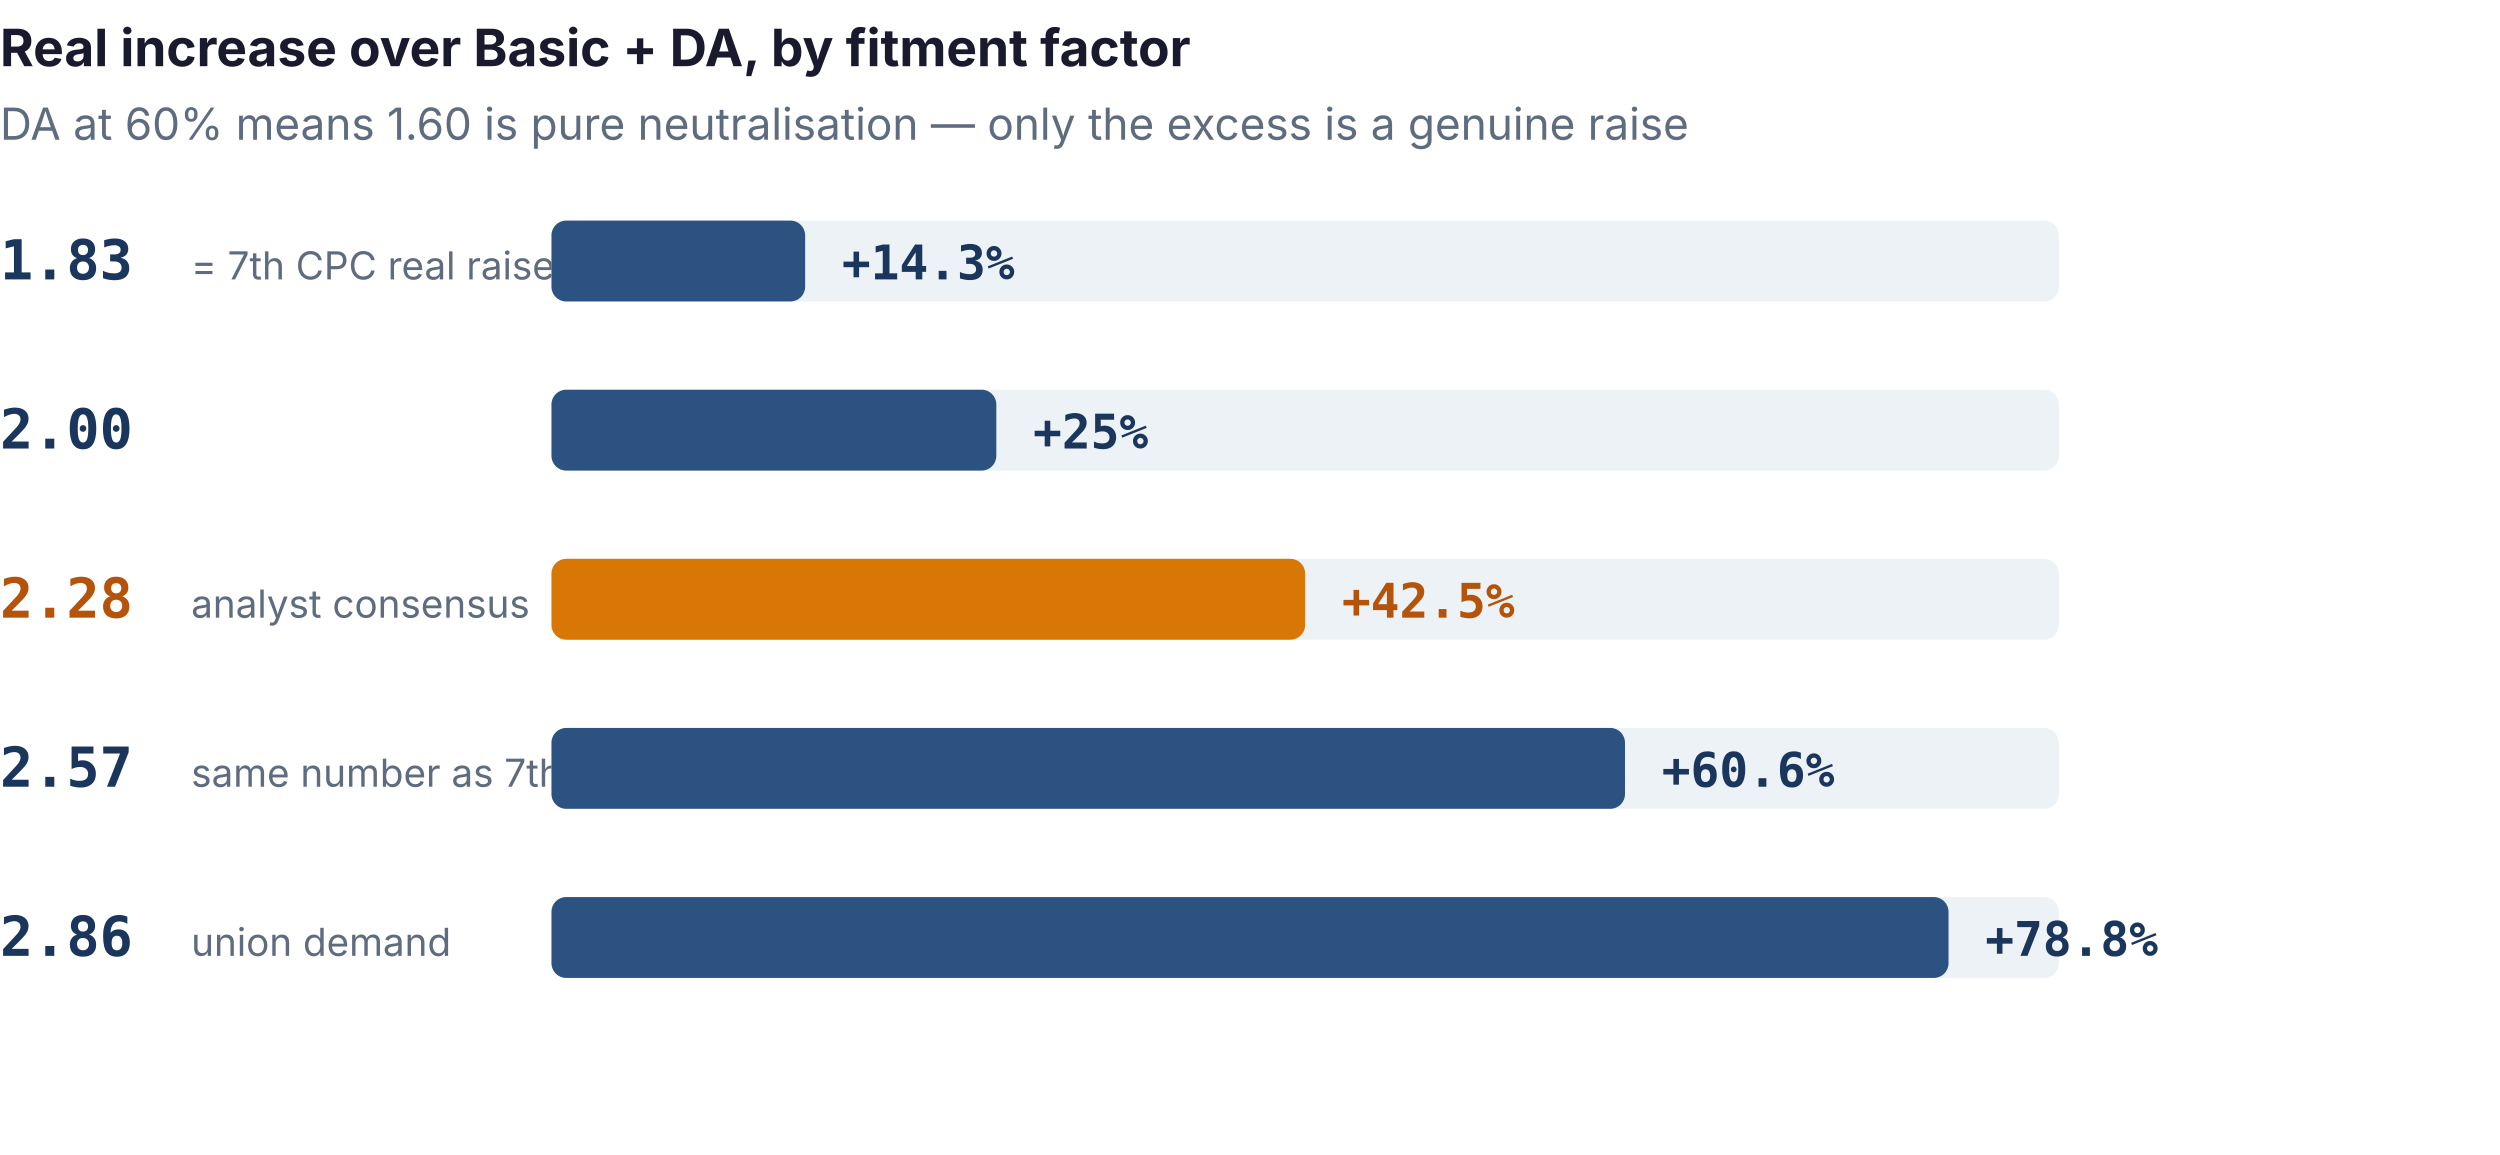
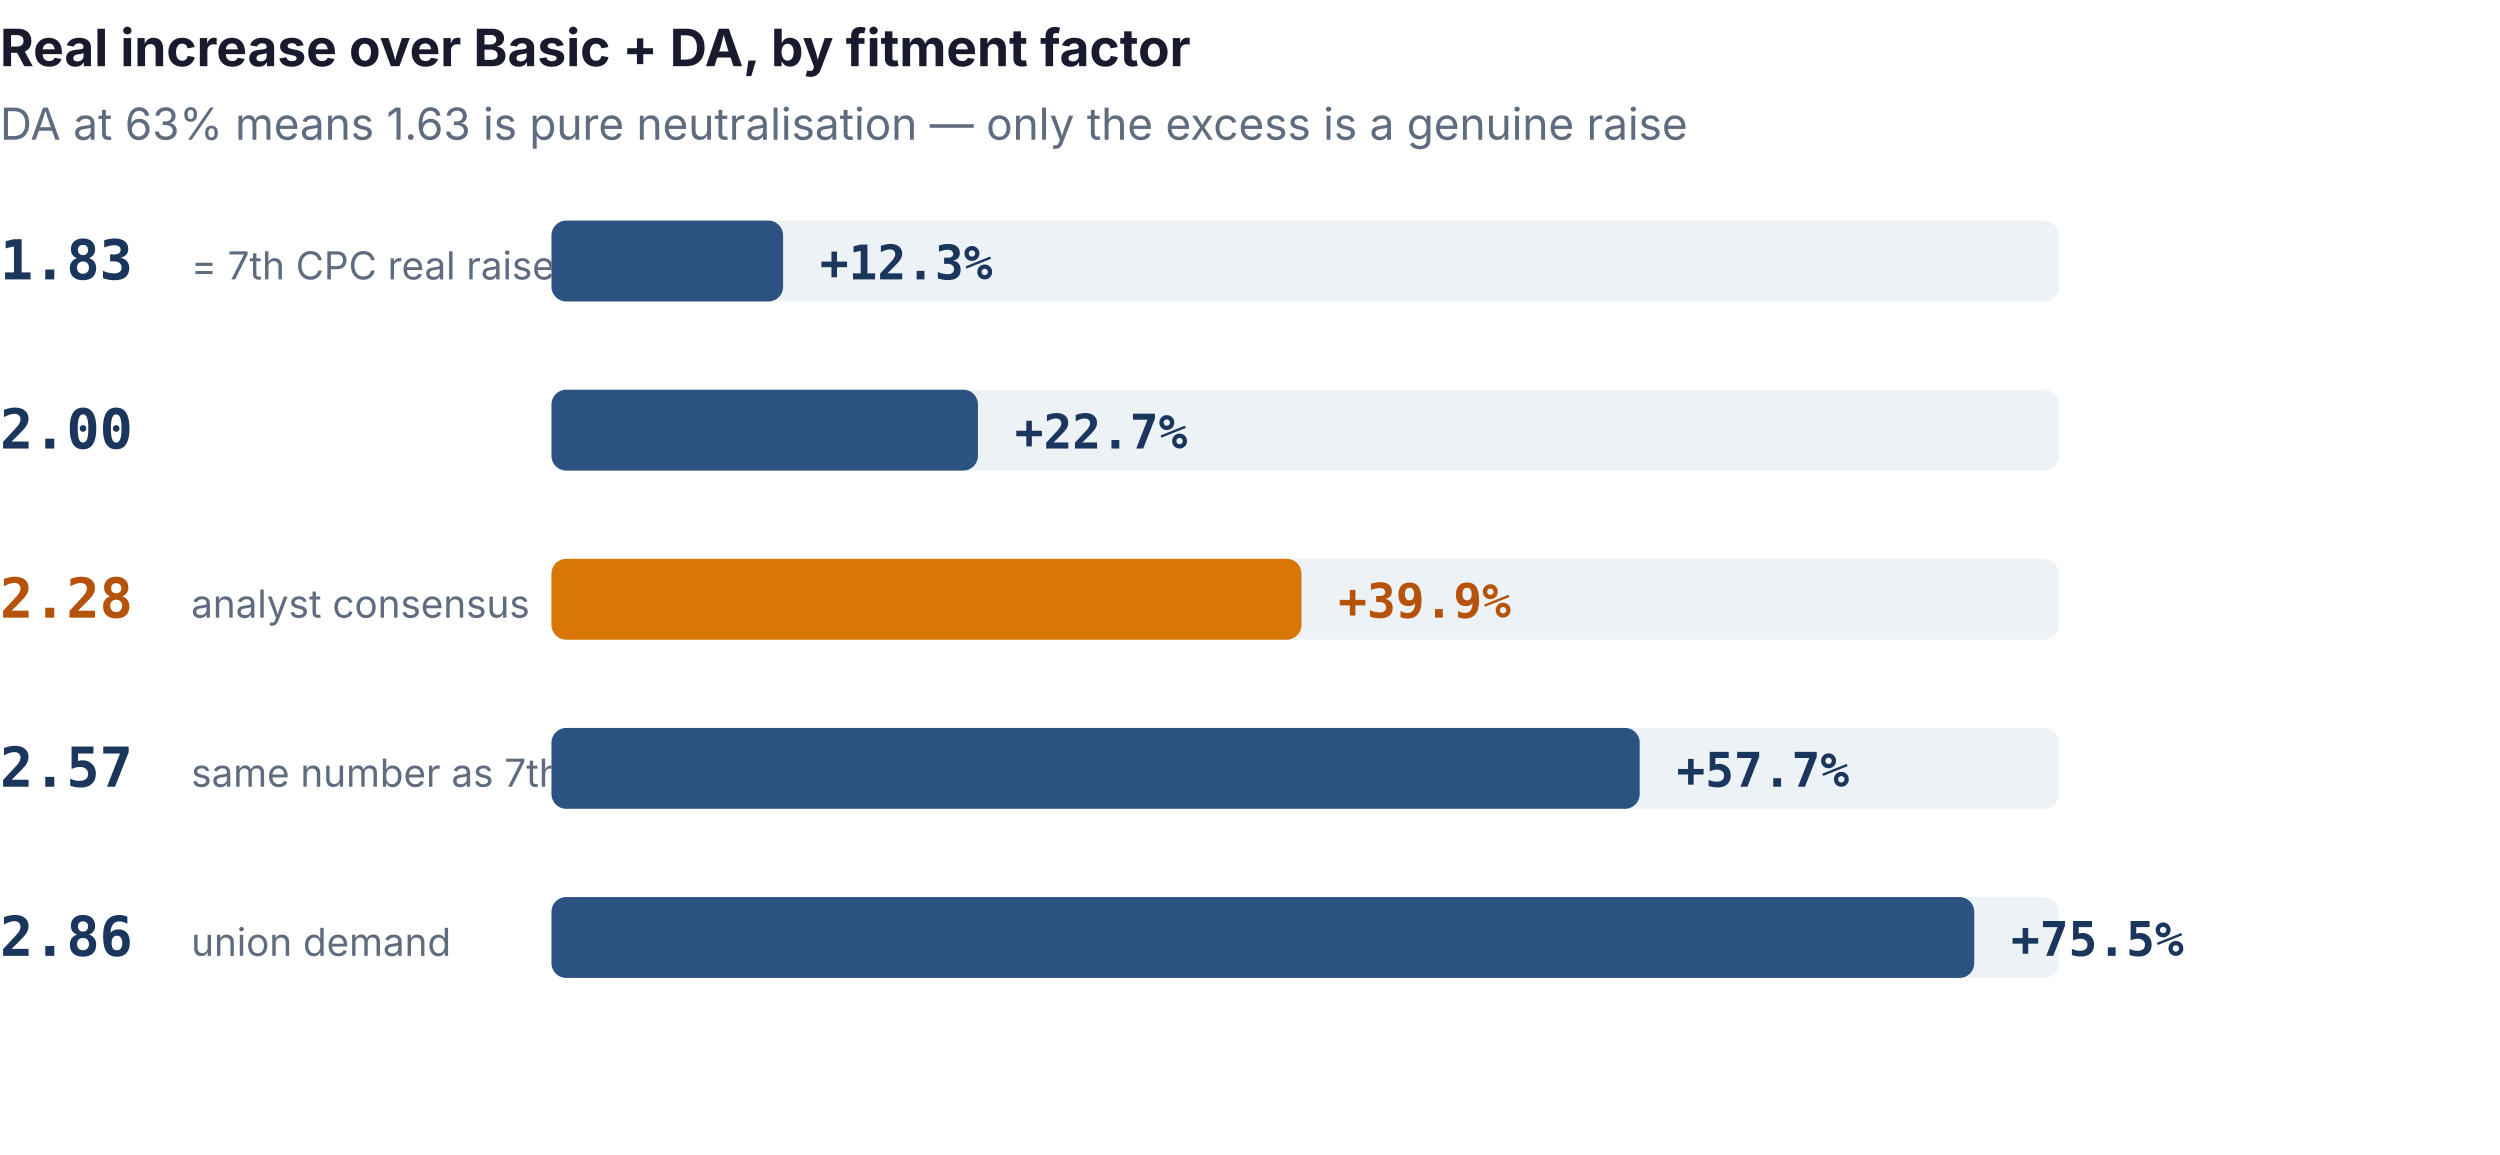
- <svg xmlns="http://www.w3.org/2000/svg" viewBox="0 0 680 314" role="img" aria-label="Chart comparing fitment factors by the real pay increase each implies over Basic plus DA at 60 percent. 1.83 gives 14.3 percent, 2.00 gives 25 percent, 2.28 gives 42.5 percent, 2.57 gives 60.6 percent, 2.86 gives 78.8 percent.">
+ <svg xmlns="http://www.w3.org/2000/svg" viewBox="0 0 680 314" role="img" aria-label="Chart comparing fitment factors by the real pay increase each implies over Basic plus DA at 60 percent. 1.83 gives 12.3 percent, 2.00 gives 22.7 percent, 2.28 gives 39.9 percent, 2.57 gives 57.7 percent, 2.86 gives 75.5 percent.">
  <text x="0" y="18" font-family="Inter,sans-serif" font-size="14" font-weight="700" fill="#1A1A2E">Real increase over Basic + DA, by fitment factor</text>
-   <text x="0" y="38" font-family="Inter,sans-serif" font-size="12" fill="#5F6C7F">DA at 60% means 1.60 is pure neutralisation — only the excess is a genuine raise</text>
+   <text x="0" y="38" font-family="Inter,sans-serif" font-size="12" fill="#5F6C7F">DA at 63% means 1.63 is pure neutralisation — only the excess is a genuine raise</text>
  <text x="0" y="76" font-family="IBM Plex Mono,monospace" font-size="15" font-weight="600" fill="#1A365D">1.83</text>
  <text x="52" y="76" font-family="Inter,sans-serif" font-size="10.5" fill="#5F6C7F">= 7th CPC real raise</text>
  <rect x="150" y="60" width="410" height="22" rx="4" fill="#EDF2F7" />
-   <rect x="150" y="60" width="69" height="22" rx="4" fill="#2C5282" />
-   <text x="229" y="76" font-family="IBM Plex Mono,monospace" font-size="13" font-weight="600" fill="#1A365D">+14.3%</text>
+   <rect x="150" y="60" width="63" height="22" rx="4" fill="#2C5282" />
+   <text x="223" y="76" font-family="IBM Plex Mono,monospace" font-size="13" font-weight="600" fill="#1A365D">+12.3%</text>
  <text x="0" y="122" font-family="IBM Plex Mono,monospace" font-size="15" font-weight="600" fill="#1A365D">2.00</text>
  <rect x="150" y="106" width="410" height="22" rx="4" fill="#EDF2F7" />
-   <rect x="150" y="106" width="121" height="22" rx="4" fill="#2C5282" />
-   <text x="281" y="122" font-family="IBM Plex Mono,monospace" font-size="13" font-weight="600" fill="#1A365D">+25%</text>
+   <rect x="150" y="106" width="116" height="22" rx="4" fill="#2C5282" />
+   <text x="276" y="122" font-family="IBM Plex Mono,monospace" font-size="13" font-weight="600" fill="#1A365D">+22.7%</text>
  <text x="0" y="168" font-family="IBM Plex Mono,monospace" font-size="15" font-weight="600" fill="#B45309">2.28</text>
  <text x="52" y="168" font-family="Inter,sans-serif" font-size="10.5" fill="#5F6C7F">analyst consensus</text>
  <rect x="150" y="152" width="410" height="22" rx="4" fill="#EDF2F7" />
-   <rect x="150" y="152" width="205" height="22" rx="4" fill="#D97706" />
-   <text x="365" y="168" font-family="IBM Plex Mono,monospace" font-size="13" font-weight="600" fill="#B45309">+42.5%</text>
+   <rect x="150" y="152" width="204" height="22" rx="4" fill="#D97706" />
+   <text x="364" y="168" font-family="IBM Plex Mono,monospace" font-size="13" font-weight="600" fill="#B45309">+39.9%</text>
  <text x="0" y="214" font-family="IBM Plex Mono,monospace" font-size="15" font-weight="600" fill="#1A365D">2.57</text>
  <text x="52" y="214" font-family="Inter,sans-serif" font-size="10.5" fill="#5F6C7F">same number as 7th CPC</text>
  <rect x="150" y="198" width="410" height="22" rx="4" fill="#EDF2F7" />
-   <rect x="150" y="198" width="292" height="22" rx="4" fill="#2C5282" />
-   <text x="452" y="214" font-family="IBM Plex Mono,monospace" font-size="13" font-weight="600" fill="#1A365D">+60.6%</text>
+   <rect x="150" y="198" width="296" height="22" rx="4" fill="#2C5282" />
+   <text x="456" y="214" font-family="IBM Plex Mono,monospace" font-size="13" font-weight="600" fill="#1A365D">+57.7%</text>
  <text x="0" y="260" font-family="IBM Plex Mono,monospace" font-size="15" font-weight="600" fill="#1A365D">2.86</text>
  <text x="52" y="260" font-family="Inter,sans-serif" font-size="10.5" fill="#5F6C7F">union demand</text>
  <rect x="150" y="244" width="410" height="22" rx="4" fill="#EDF2F7" />
-   <rect x="150" y="244" width="380" height="22" rx="4" fill="#2C5282" />
-   <text x="540" y="260" font-family="IBM Plex Mono,monospace" font-size="13" font-weight="600" fill="#1A365D">+78.8%</text>
+   <rect x="150" y="244" width="387" height="22" rx="4" fill="#2C5282" />
+   <text x="547" y="260" font-family="IBM Plex Mono,monospace" font-size="13" font-weight="600" fill="#1A365D">+75.5%</text>
</svg>
